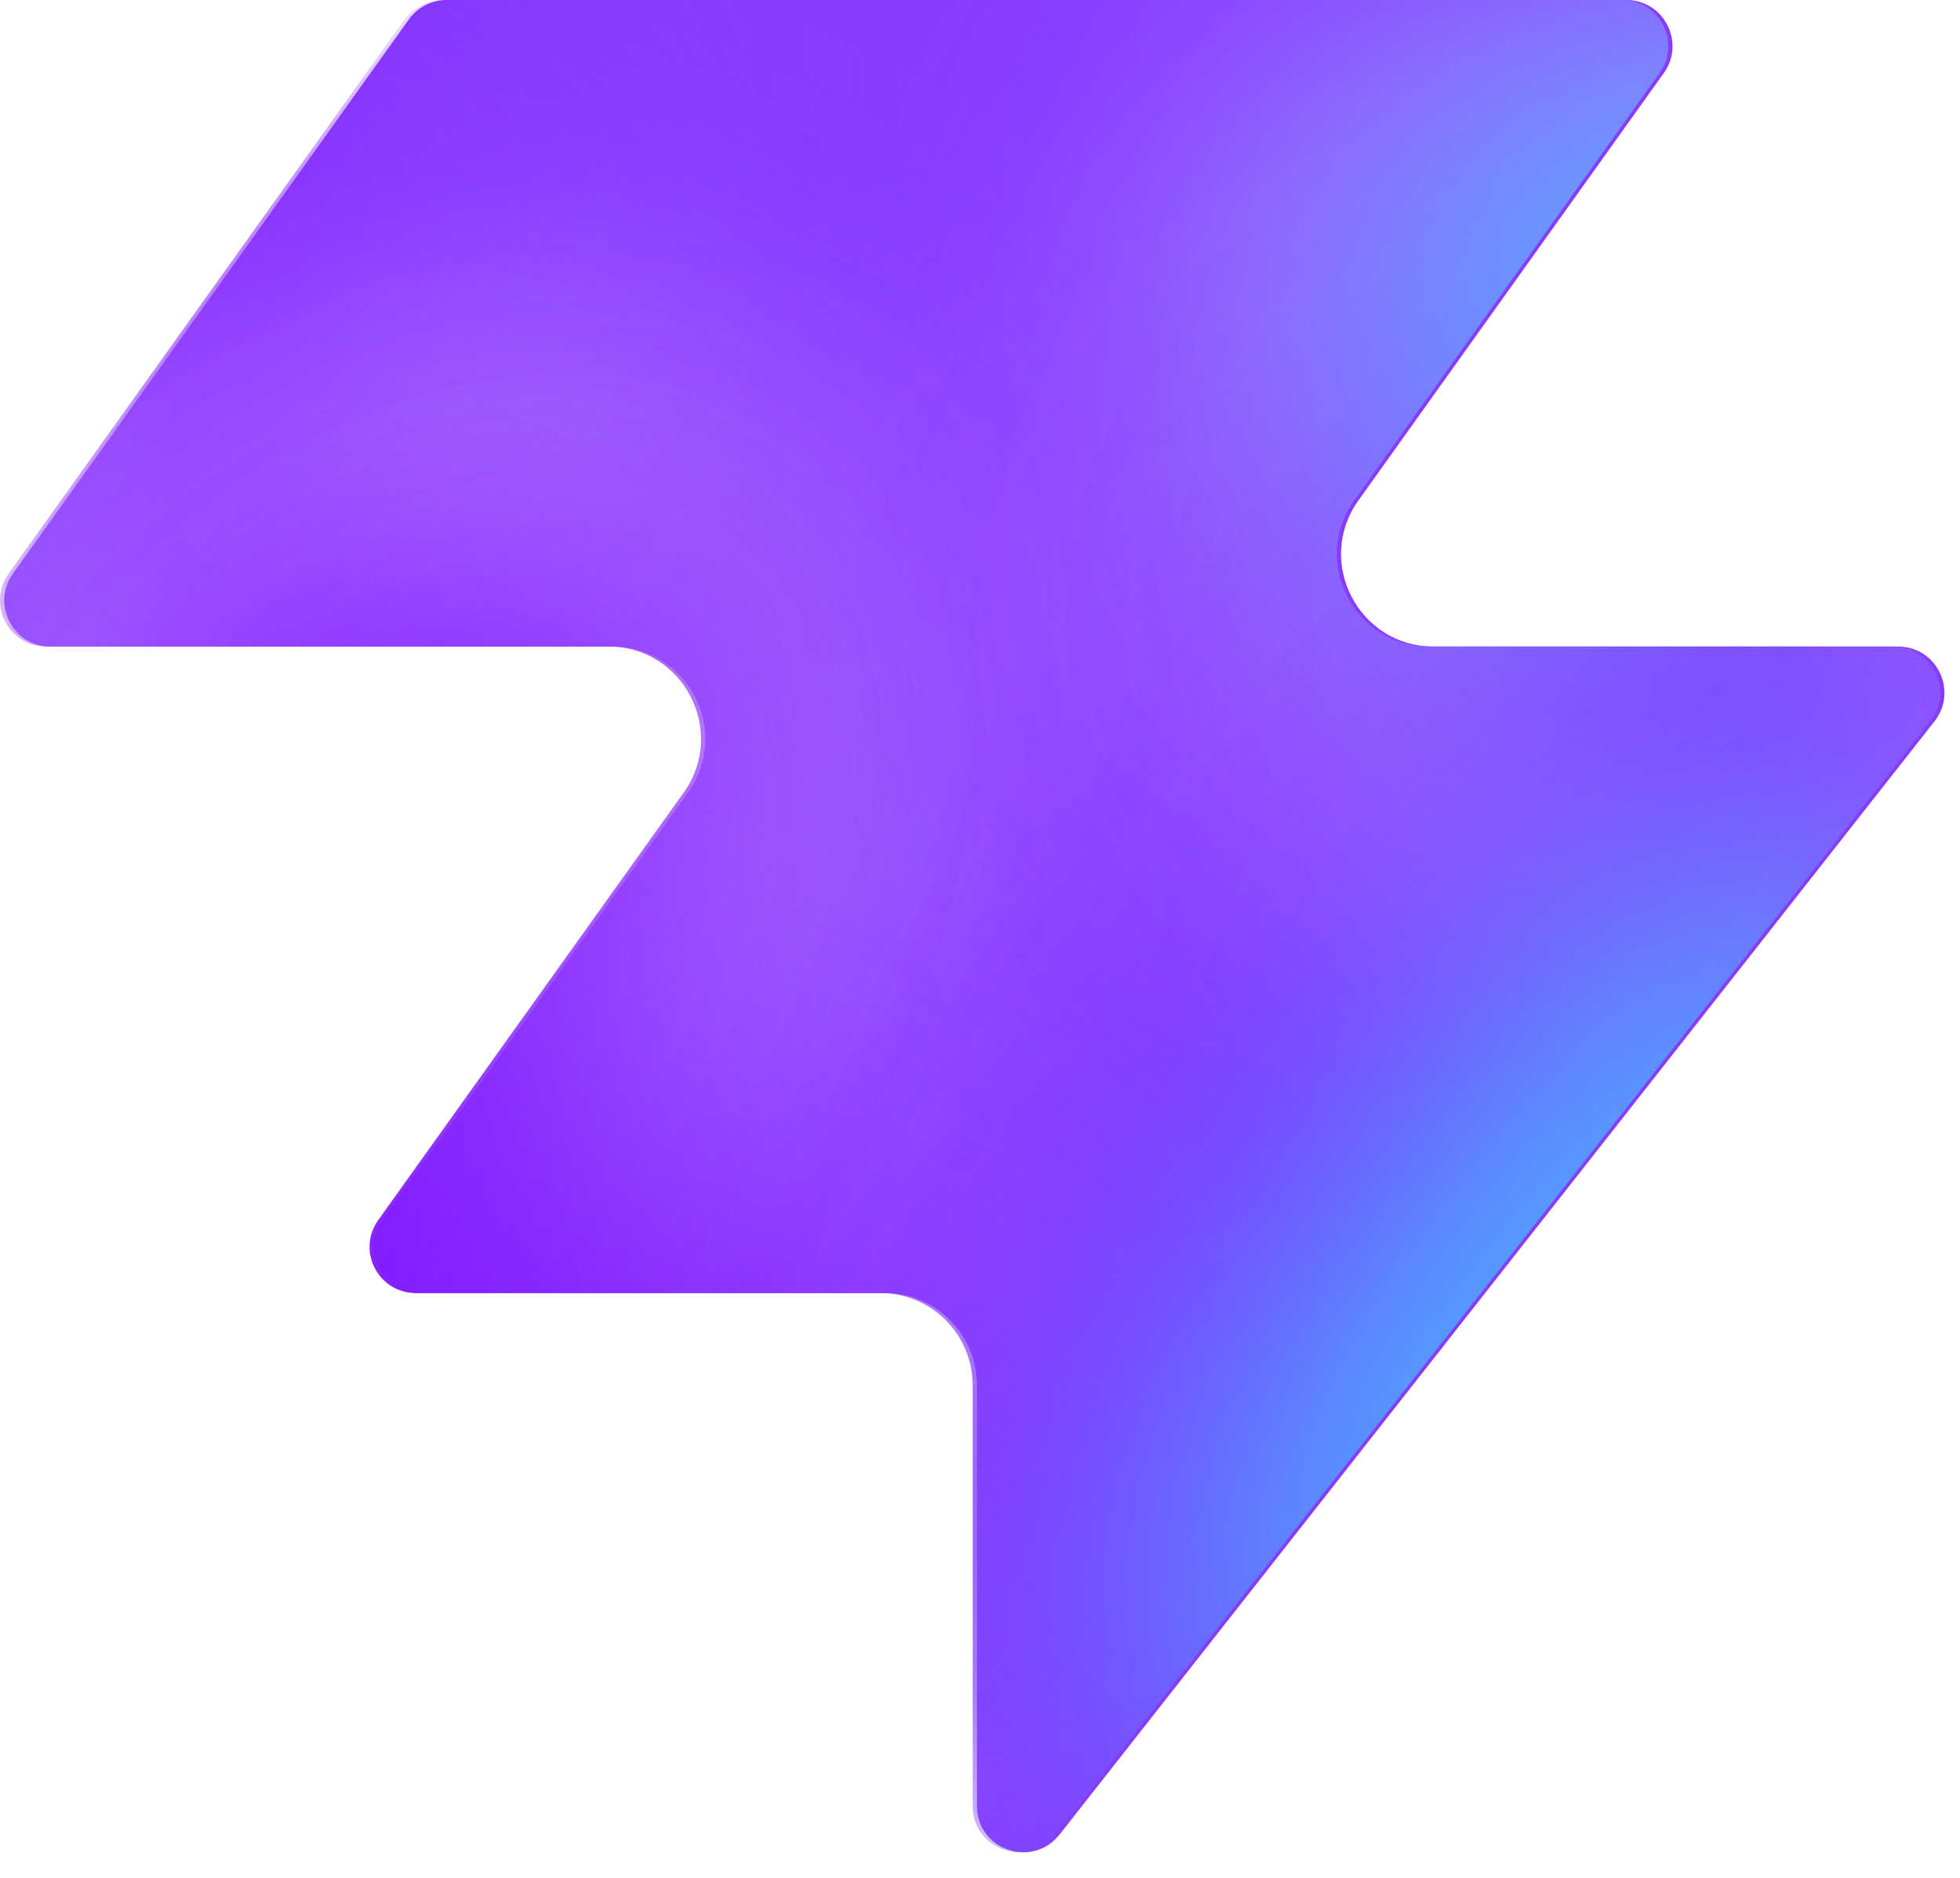
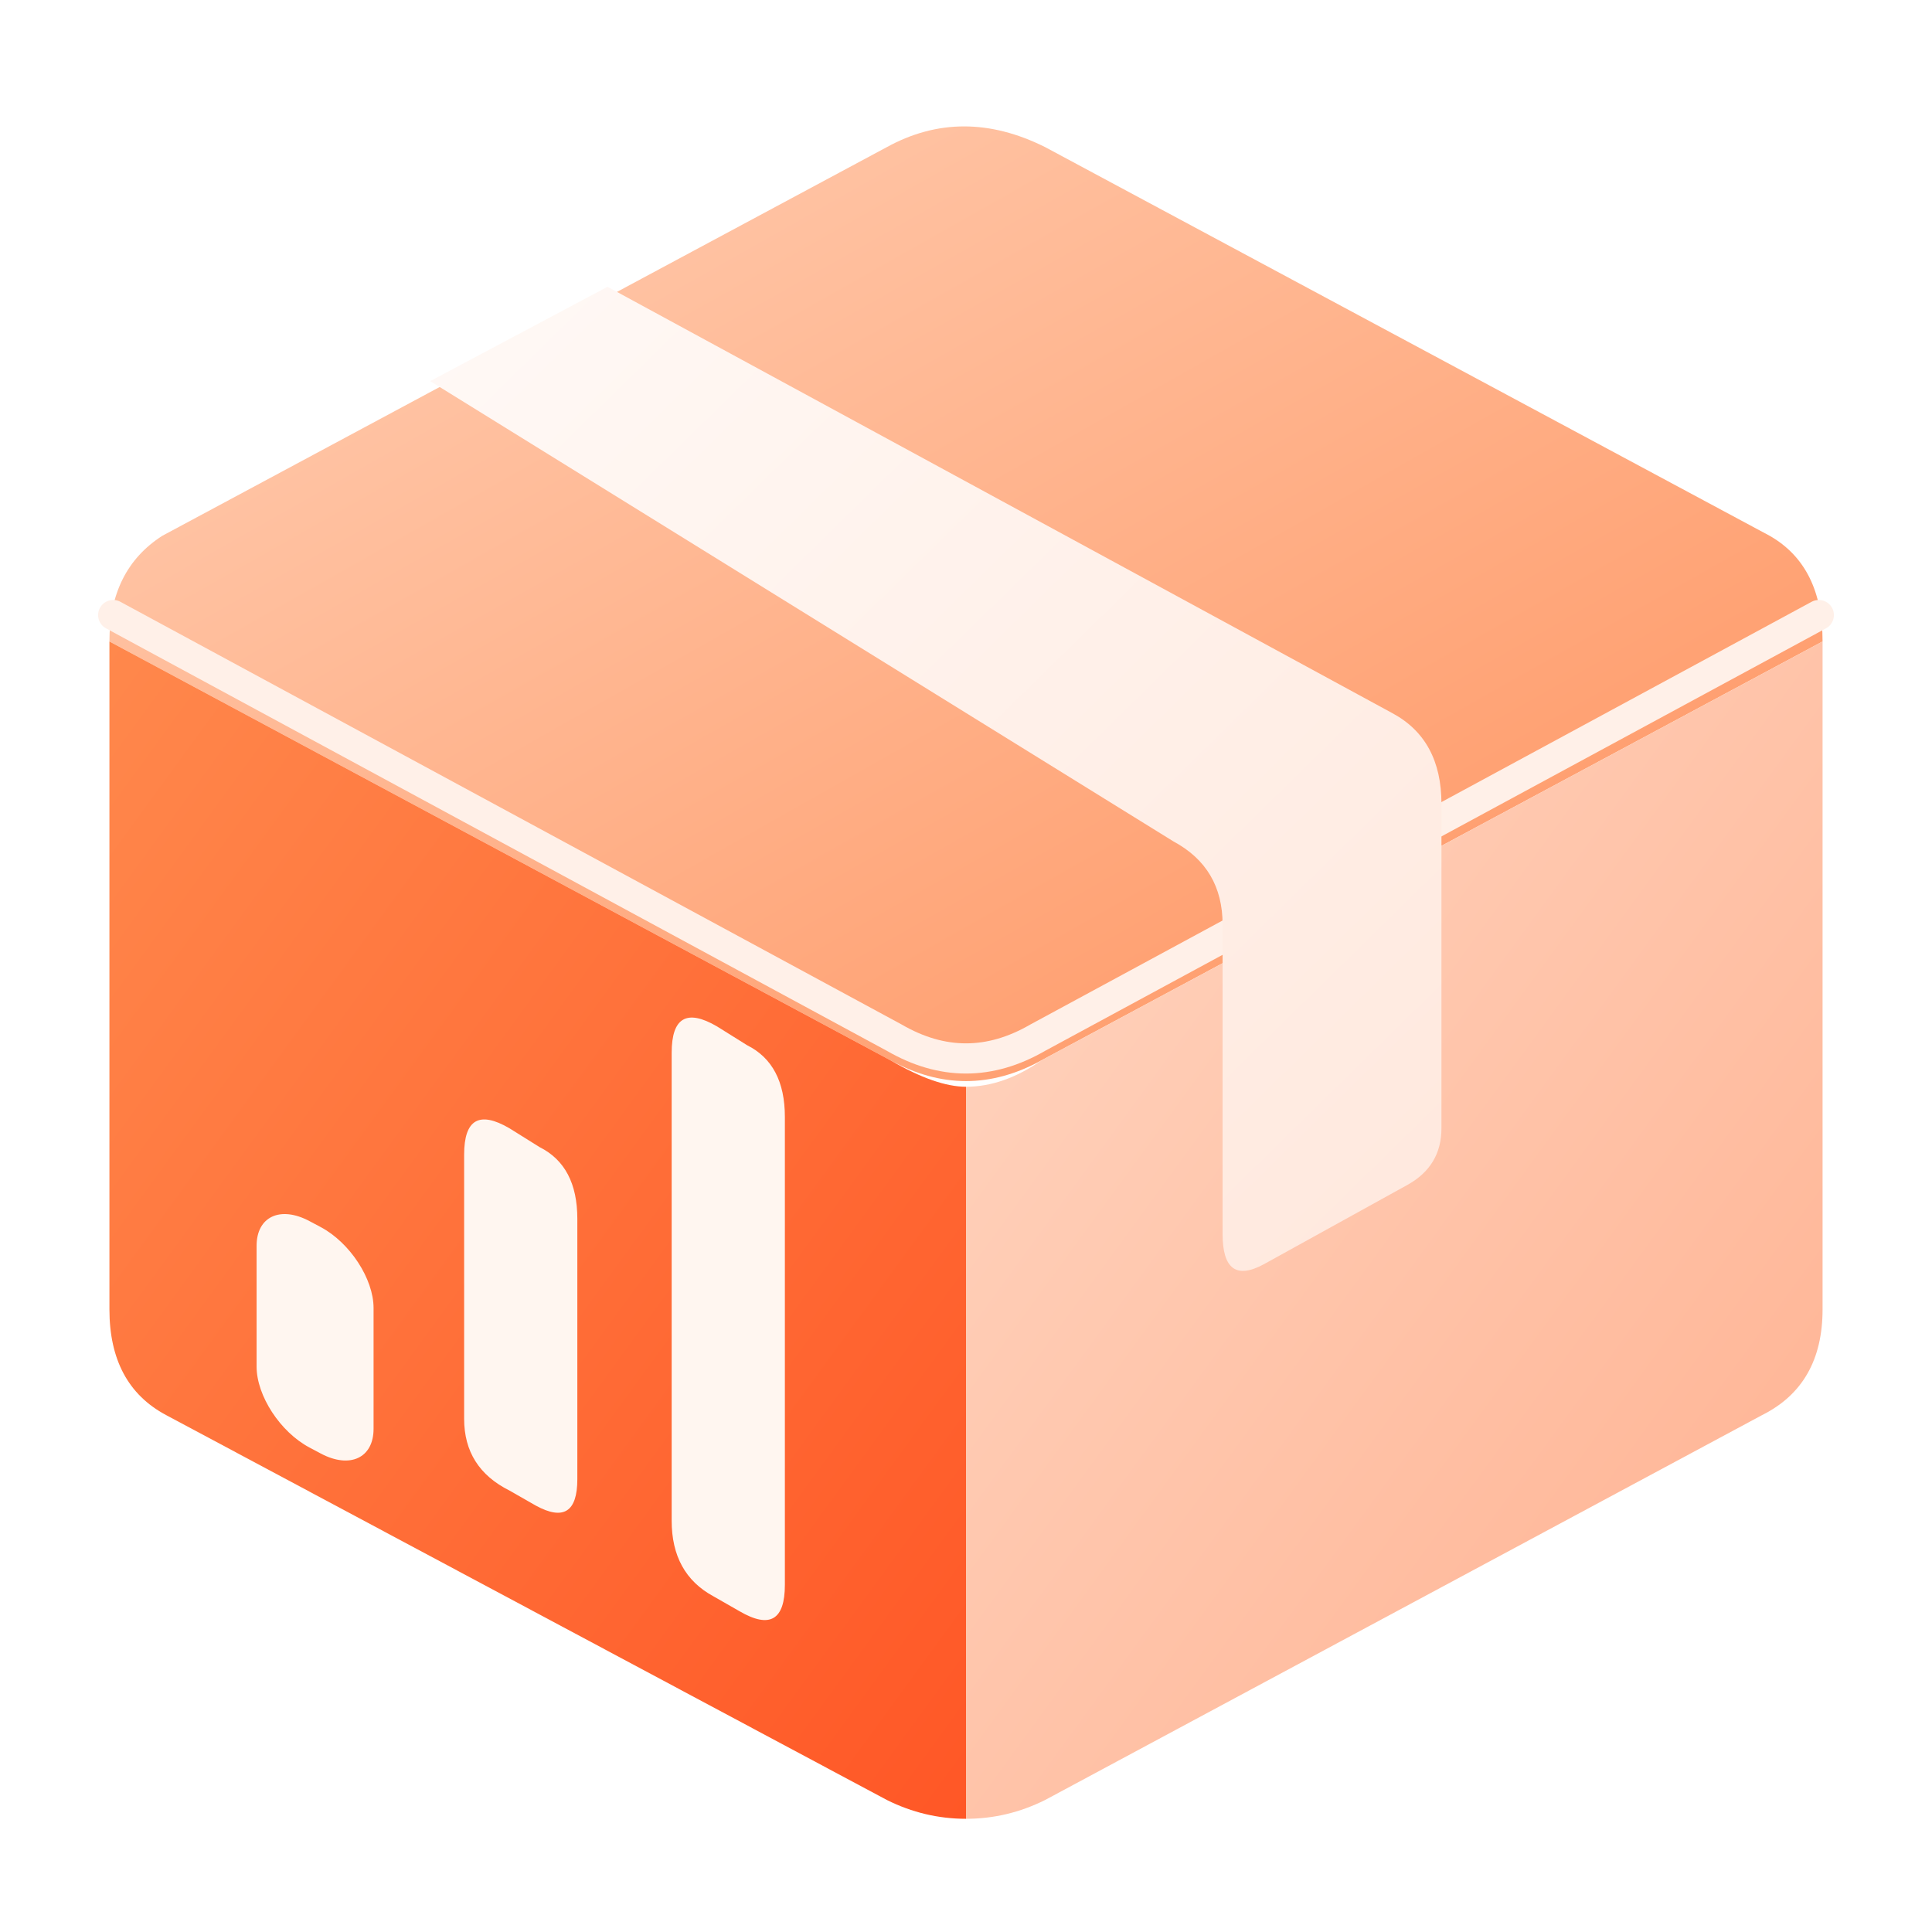
- <svg xmlns="http://www.w3.org/2000/svg" width="48" height="46" fill="none" viewBox="0 0 48 46">
-   <path fill="#863bff" d="M25.946 44.938c-.664.845-2.021.375-2.021-.698V33.937a2.26 2.26 0 0 0-2.262-2.262H10.287c-.92 0-1.456-1.04-.92-1.788l7.48-10.471c1.07-1.497 0-3.578-1.842-3.578H1.237c-.92 0-1.456-1.04-.92-1.788L10.013.474c.214-.297.556-.474.92-.474h28.894c.92 0 1.456 1.04.92 1.788l-7.48 10.471c-1.07 1.498 0 3.579 1.842 3.579h11.377c.943 0 1.473 1.088.89 1.83L25.947 44.94z" style="fill:#863bff;fill:color(display-p3 .525 .23 1);fill-opacity:1" />
-   <mask id="a" width="48" height="46" x="0" y="0" maskUnits="userSpaceOnUse" style="mask-type:alpha">
-     <path fill="#000" d="M25.842 44.938c-.664.844-2.021.375-2.021-.698V33.937a2.26 2.26 0 0 0-2.262-2.262H10.183c-.92 0-1.456-1.04-.92-1.788l7.48-10.471c1.07-1.498 0-3.579-1.842-3.579H1.133c-.92 0-1.456-1.04-.92-1.787L9.91.473c.214-.297.556-.474.92-.474h28.894c.92 0 1.456 1.04.92 1.788l-7.48 10.471c-1.07 1.498 0 3.578 1.842 3.578h11.377c.943 0 1.473 1.088.89 1.832L25.843 44.94z" style="fill:#000;fill-opacity:1" />
-   </mask>
-   <g mask="url(#a)">
-     <g filter="url(#b)">
-       <ellipse cx="5.508" cy="14.704" fill="#ede6ff" rx="5.508" ry="14.704" style="fill:#ede6ff;fill:color(display-p3 .927 .903 1);fill-opacity:1" transform="matrix(.00324 1 1 -.00324 -4.47 31.516)" />
-     </g>
-     <g filter="url(#c)">
-       <ellipse cx="10.399" cy="29.851" fill="#ede6ff" rx="10.399" ry="29.851" style="fill:#ede6ff;fill:color(display-p3 .927 .903 1);fill-opacity:1" transform="matrix(.00324 1 1 -.00324 -39.328 7.883)" />
-     </g>
-     <g filter="url(#d)">
-       <ellipse cx="5.508" cy="30.487" fill="#7e14ff" rx="5.508" ry="30.487" style="fill:#7e14ff;fill:color(display-p3 .492 .077 1);fill-opacity:1" transform="rotate(89.814 -25.913 -14.639)scale(1 -1)" />
-     </g>
-     <g filter="url(#e)">
-       <ellipse cx="5.508" cy="30.599" fill="#7e14ff" rx="5.508" ry="30.599" style="fill:#7e14ff;fill:color(display-p3 .492 .077 1);fill-opacity:1" transform="rotate(89.814 -32.644 -3.334)scale(1 -1)" />
-     </g>
-     <g filter="url(#f)">
-       <ellipse cx="5.508" cy="30.599" fill="#7e14ff" rx="5.508" ry="30.599" style="fill:#7e14ff;fill:color(display-p3 .492 .077 1);fill-opacity:1" transform="matrix(.00324 1 1 -.00324 -34.34 30.47)" />
-     </g>
-     <g filter="url(#g)">
-       <ellipse cx="14.072" cy="22.078" fill="#ede6ff" rx="14.072" ry="22.078" style="fill:#ede6ff;fill:color(display-p3 .927 .903 1);fill-opacity:1" transform="rotate(93.35 24.506 48.493)scale(-1 1)" />
-     </g>
-     <g filter="url(#h)">
-       <ellipse cx="3.47" cy="21.501" fill="#7e14ff" rx="3.47" ry="21.501" style="fill:#7e14ff;fill:color(display-p3 .492 .077 1);fill-opacity:1" transform="rotate(89.009 28.708 47.59)scale(-1 1)" />
-     </g>
-     <g filter="url(#i)">
-       <ellipse cx="3.47" cy="21.501" fill="#7e14ff" rx="3.47" ry="21.501" style="fill:#7e14ff;fill:color(display-p3 .492 .077 1);fill-opacity:1" transform="rotate(89.009 28.708 47.59)scale(-1 1)" />
-     </g>
-     <g filter="url(#j)">
-       <ellipse cx=".387" cy="8.972" fill="#7e14ff" rx="4.407" ry="29.108" style="fill:#7e14ff;fill:color(display-p3 .492 .077 1);fill-opacity:1" transform="rotate(39.51 .387 8.972)" />
-     </g>
-     <g filter="url(#k)">
-       <ellipse cx="47.523" cy="-6.092" fill="#7e14ff" rx="4.407" ry="29.108" style="fill:#7e14ff;fill:color(display-p3 .492 .077 1);fill-opacity:1" transform="rotate(37.892 47.523 -6.092)" />
-     </g>
-     <g filter="url(#l)">
-       <ellipse cx="41.412" cy="6.333" fill="#47bfff" rx="5.971" ry="9.665" style="fill:#47bfff;fill:color(display-p3 .28 .748 1);fill-opacity:1" transform="rotate(37.892 41.412 6.333)" />
-     </g>
-     <g filter="url(#m)">
-       <ellipse cx="-1.879" cy="38.332" fill="#7e14ff" rx="4.407" ry="29.108" style="fill:#7e14ff;fill:color(display-p3 .492 .077 1);fill-opacity:1" transform="rotate(37.892 -1.88 38.332)" />
-     </g>
-     <g filter="url(#n)">
-       <ellipse cx="-1.879" cy="38.332" fill="#7e14ff" rx="4.407" ry="29.108" style="fill:#7e14ff;fill:color(display-p3 .492 .077 1);fill-opacity:1" transform="rotate(37.892 -1.88 38.332)" />
-     </g>
-     <g filter="url(#o)">
-       <ellipse cx="35.651" cy="29.907" fill="#7e14ff" rx="4.407" ry="29.108" style="fill:#7e14ff;fill:color(display-p3 .492 .077 1);fill-opacity:1" transform="rotate(37.892 35.651 29.907)" />
-     </g>
-     <g filter="url(#p)">
-       <ellipse cx="38.418" cy="32.4" fill="#47bfff" rx="5.971" ry="15.297" style="fill:#47bfff;fill:color(display-p3 .28 .748 1);fill-opacity:1" transform="rotate(37.892 38.418 32.4)" />
-     </g>
+ <svg xmlns="http://www.w3.org/2000/svg" viewBox="0 0 512 512" role="img" aria-label="StockSense box favicon">
+   <defs>
+     <linearGradient id="top" x1="0" y1="0" x2="1" y2="1">
+       <stop stop-color="#FFD0B6" />
+       <stop offset="1" stop-color="#FF925D" />
+     </linearGradient>
+     <linearGradient id="front" x1="0" y1="0" x2="1" y2="1">
+       <stop stop-color="#FF884C" />
+       <stop offset="1" stop-color="#FF5726" />
+     </linearGradient>
+     <linearGradient id="side" x1="0" y1="0" x2="1" y2="1">
+       <stop stop-color="#FFD7C3" />
+       <stop offset="1" stop-color="#FFB08F" />
+     </linearGradient>
+     <linearGradient id="tape" x1="0" y1="0" x2="1" y2="1">
+       <stop stop-color="#FFF9F6" />
+       <stop offset="1" stop-color="#FFE8DD" />
+     </linearGradient>
+   </defs>
+   <path d="M43 142 235 39Q255 28 277 39L469 142Q483 150 483 170L276 281Q256 292 236 281L29 170Q29 151 43 142Z" fill="url(#top)" />
+   <path d="M29 170 236 281Q248 288 256 288V482Q245 482 235 477L44 375Q29 367 29 347Z" fill="url(#front)" />
+   <path d="M256 288Q266 288 276 281L483 170V347Q483 367 467 375L277 477Q267 482 256 482Z" fill="url(#side)" />
+   <path d="M30 163 237 275Q256 286 275 275L482 163" fill="none" stroke="#FFF0E8" stroke-width="8" stroke-linecap="round" stroke-linejoin="round" />
+   <path d="M114 101 161 76 369 189Q382 196 382 213L382 299Q382 309 373 314L335 335Q324 341 324 327V245Q324 230 311 223Z" fill="url(#tape)" />
+   <g fill="#FFF6F0">
+     <rect x="68" y="312" width="31" height="60" rx="14" transform="skewY(28) translate(0 -32)" />
+     <path d="M123 306Q123 292 135 299L143 304Q153 309 153 323V392Q153 405 142 399L135 395Q123 389 123 376Z" />
+     <path d="M178 279Q178 265 190 272L198 277Q208 282 208 296V420Q208 434 196 427L189 423Q178 417 178 403Z" />
  </g>
-   <defs>
-     <filter id="b" width="60.045" height="41.654" x="-19.77" y="16.149" color-interpolation-filters="sRGB" filterUnits="userSpaceOnUse">
-       <feFlood flood-opacity="0" result="BackgroundImageFix" />
-       <feBlend in="SourceGraphic" in2="BackgroundImageFix" result="shape" />
-       <feGaussianBlur result="effect1_foregroundBlur_2002_17158" stdDeviation="7.659" />
-     </filter>
-     <filter id="c" width="90.34" height="51.437" x="-54.613" y="-7.533" color-interpolation-filters="sRGB" filterUnits="userSpaceOnUse">
-       <feFlood flood-opacity="0" result="BackgroundImageFix" />
-       <feBlend in="SourceGraphic" in2="BackgroundImageFix" result="shape" />
-       <feGaussianBlur result="effect1_foregroundBlur_2002_17158" stdDeviation="7.659" />
-     </filter>
-     <filter id="d" width="79.355" height="29.4" x="-49.64" y="2.03" color-interpolation-filters="sRGB" filterUnits="userSpaceOnUse">
-       <feFlood flood-opacity="0" result="BackgroundImageFix" />
-       <feBlend in="SourceGraphic" in2="BackgroundImageFix" result="shape" />
-       <feGaussianBlur result="effect1_foregroundBlur_2002_17158" stdDeviation="4.596" />
-     </filter>
-     <filter id="e" width="79.579" height="29.4" x="-45.045" y="20.029" color-interpolation-filters="sRGB" filterUnits="userSpaceOnUse">
-       <feFlood flood-opacity="0" result="BackgroundImageFix" />
-       <feBlend in="SourceGraphic" in2="BackgroundImageFix" result="shape" />
-       <feGaussianBlur result="effect1_foregroundBlur_2002_17158" stdDeviation="4.596" />
-     </filter>
-     <filter id="f" width="79.579" height="29.4" x="-43.513" y="21.178" color-interpolation-filters="sRGB" filterUnits="userSpaceOnUse">
-       <feFlood flood-opacity="0" result="BackgroundImageFix" />
-       <feBlend in="SourceGraphic" in2="BackgroundImageFix" result="shape" />
-       <feGaussianBlur result="effect1_foregroundBlur_2002_17158" stdDeviation="4.596" />
-     </filter>
-     <filter id="g" width="74.749" height="58.852" x="15.756" y="-17.901" color-interpolation-filters="sRGB" filterUnits="userSpaceOnUse">
-       <feFlood flood-opacity="0" result="BackgroundImageFix" />
-       <feBlend in="SourceGraphic" in2="BackgroundImageFix" result="shape" />
-       <feGaussianBlur result="effect1_foregroundBlur_2002_17158" stdDeviation="7.659" />
-     </filter>
-     <filter id="h" width="61.377" height="25.362" x="23.548" y="2.284" color-interpolation-filters="sRGB" filterUnits="userSpaceOnUse">
-       <feFlood flood-opacity="0" result="BackgroundImageFix" />
-       <feBlend in="SourceGraphic" in2="BackgroundImageFix" result="shape" />
-       <feGaussianBlur result="effect1_foregroundBlur_2002_17158" stdDeviation="4.596" />
-     </filter>
-     <filter id="i" width="61.377" height="25.362" x="23.548" y="2.284" color-interpolation-filters="sRGB" filterUnits="userSpaceOnUse">
-       <feFlood flood-opacity="0" result="BackgroundImageFix" />
-       <feBlend in="SourceGraphic" in2="BackgroundImageFix" result="shape" />
-       <feGaussianBlur result="effect1_foregroundBlur_2002_17158" stdDeviation="4.596" />
-     </filter>
-     <filter id="j" width="56.045" height="63.649" x="-27.636" y="-22.853" color-interpolation-filters="sRGB" filterUnits="userSpaceOnUse">
-       <feFlood flood-opacity="0" result="BackgroundImageFix" />
-       <feBlend in="SourceGraphic" in2="BackgroundImageFix" result="shape" />
-       <feGaussianBlur result="effect1_foregroundBlur_2002_17158" stdDeviation="4.596" />
-     </filter>
-     <filter id="k" width="54.814" height="64.646" x="20.116" y="-38.415" color-interpolation-filters="sRGB" filterUnits="userSpaceOnUse">
-       <feFlood flood-opacity="0" result="BackgroundImageFix" />
-       <feBlend in="SourceGraphic" in2="BackgroundImageFix" result="shape" />
-       <feGaussianBlur result="effect1_foregroundBlur_2002_17158" stdDeviation="4.596" />
-     </filter>
-     <filter id="l" width="33.541" height="35.313" x="24.641" y="-11.323" color-interpolation-filters="sRGB" filterUnits="userSpaceOnUse">
-       <feFlood flood-opacity="0" result="BackgroundImageFix" />
-       <feBlend in="SourceGraphic" in2="BackgroundImageFix" result="shape" />
-       <feGaussianBlur result="effect1_foregroundBlur_2002_17158" stdDeviation="4.596" />
-     </filter>
-     <filter id="m" width="54.814" height="64.646" x="-29.286" y="6.009" color-interpolation-filters="sRGB" filterUnits="userSpaceOnUse">
-       <feFlood flood-opacity="0" result="BackgroundImageFix" />
-       <feBlend in="SourceGraphic" in2="BackgroundImageFix" result="shape" />
-       <feGaussianBlur result="effect1_foregroundBlur_2002_17158" stdDeviation="4.596" />
-     </filter>
-     <filter id="n" width="54.814" height="64.646" x="-29.286" y="6.009" color-interpolation-filters="sRGB" filterUnits="userSpaceOnUse">
-       <feFlood flood-opacity="0" result="BackgroundImageFix" />
-       <feBlend in="SourceGraphic" in2="BackgroundImageFix" result="shape" />
-       <feGaussianBlur result="effect1_foregroundBlur_2002_17158" stdDeviation="4.596" />
-     </filter>
-     <filter id="o" width="54.814" height="64.646" x="8.244" y="-2.416" color-interpolation-filters="sRGB" filterUnits="userSpaceOnUse">
-       <feFlood flood-opacity="0" result="BackgroundImageFix" />
-       <feBlend in="SourceGraphic" in2="BackgroundImageFix" result="shape" />
-       <feGaussianBlur result="effect1_foregroundBlur_2002_17158" stdDeviation="4.596" />
-     </filter>
-     <filter id="p" width="39.409" height="43.623" x="18.713" y="10.588" color-interpolation-filters="sRGB" filterUnits="userSpaceOnUse">
-       <feFlood flood-opacity="0" result="BackgroundImageFix" />
-       <feBlend in="SourceGraphic" in2="BackgroundImageFix" result="shape" />
-       <feGaussianBlur result="effect1_foregroundBlur_2002_17158" stdDeviation="4.596" />
-     </filter>
-   </defs>
</svg>
